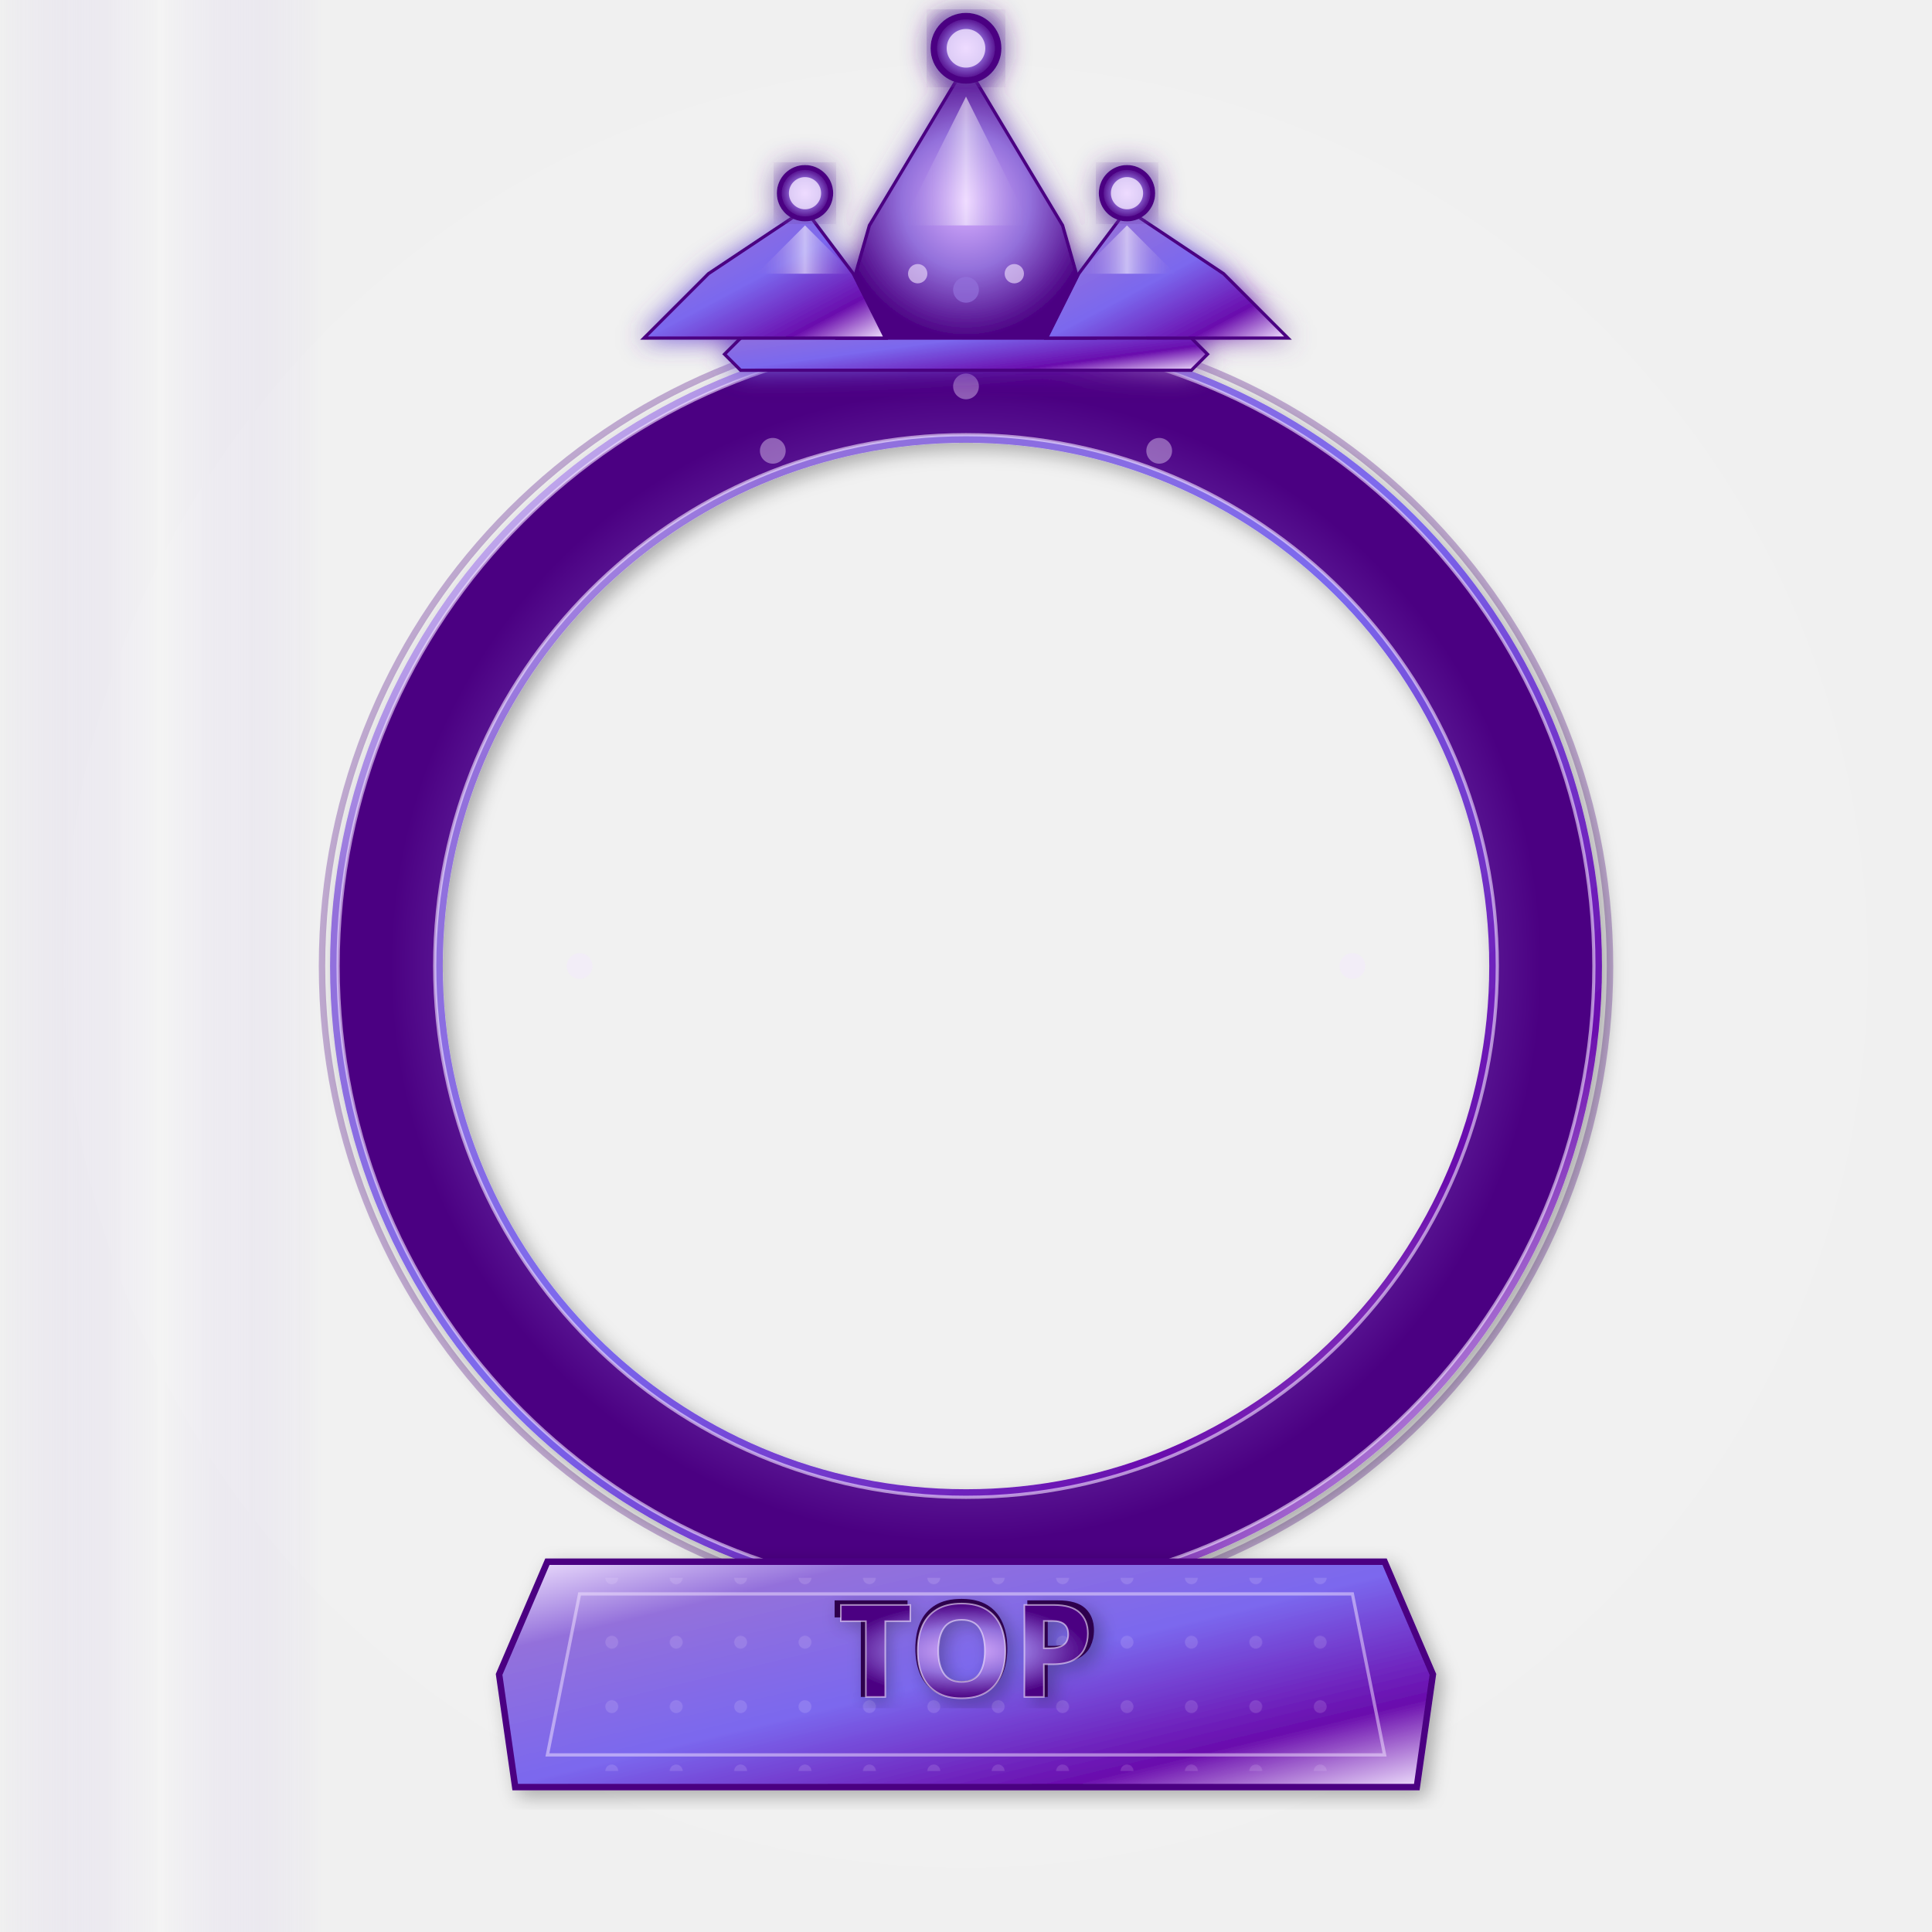
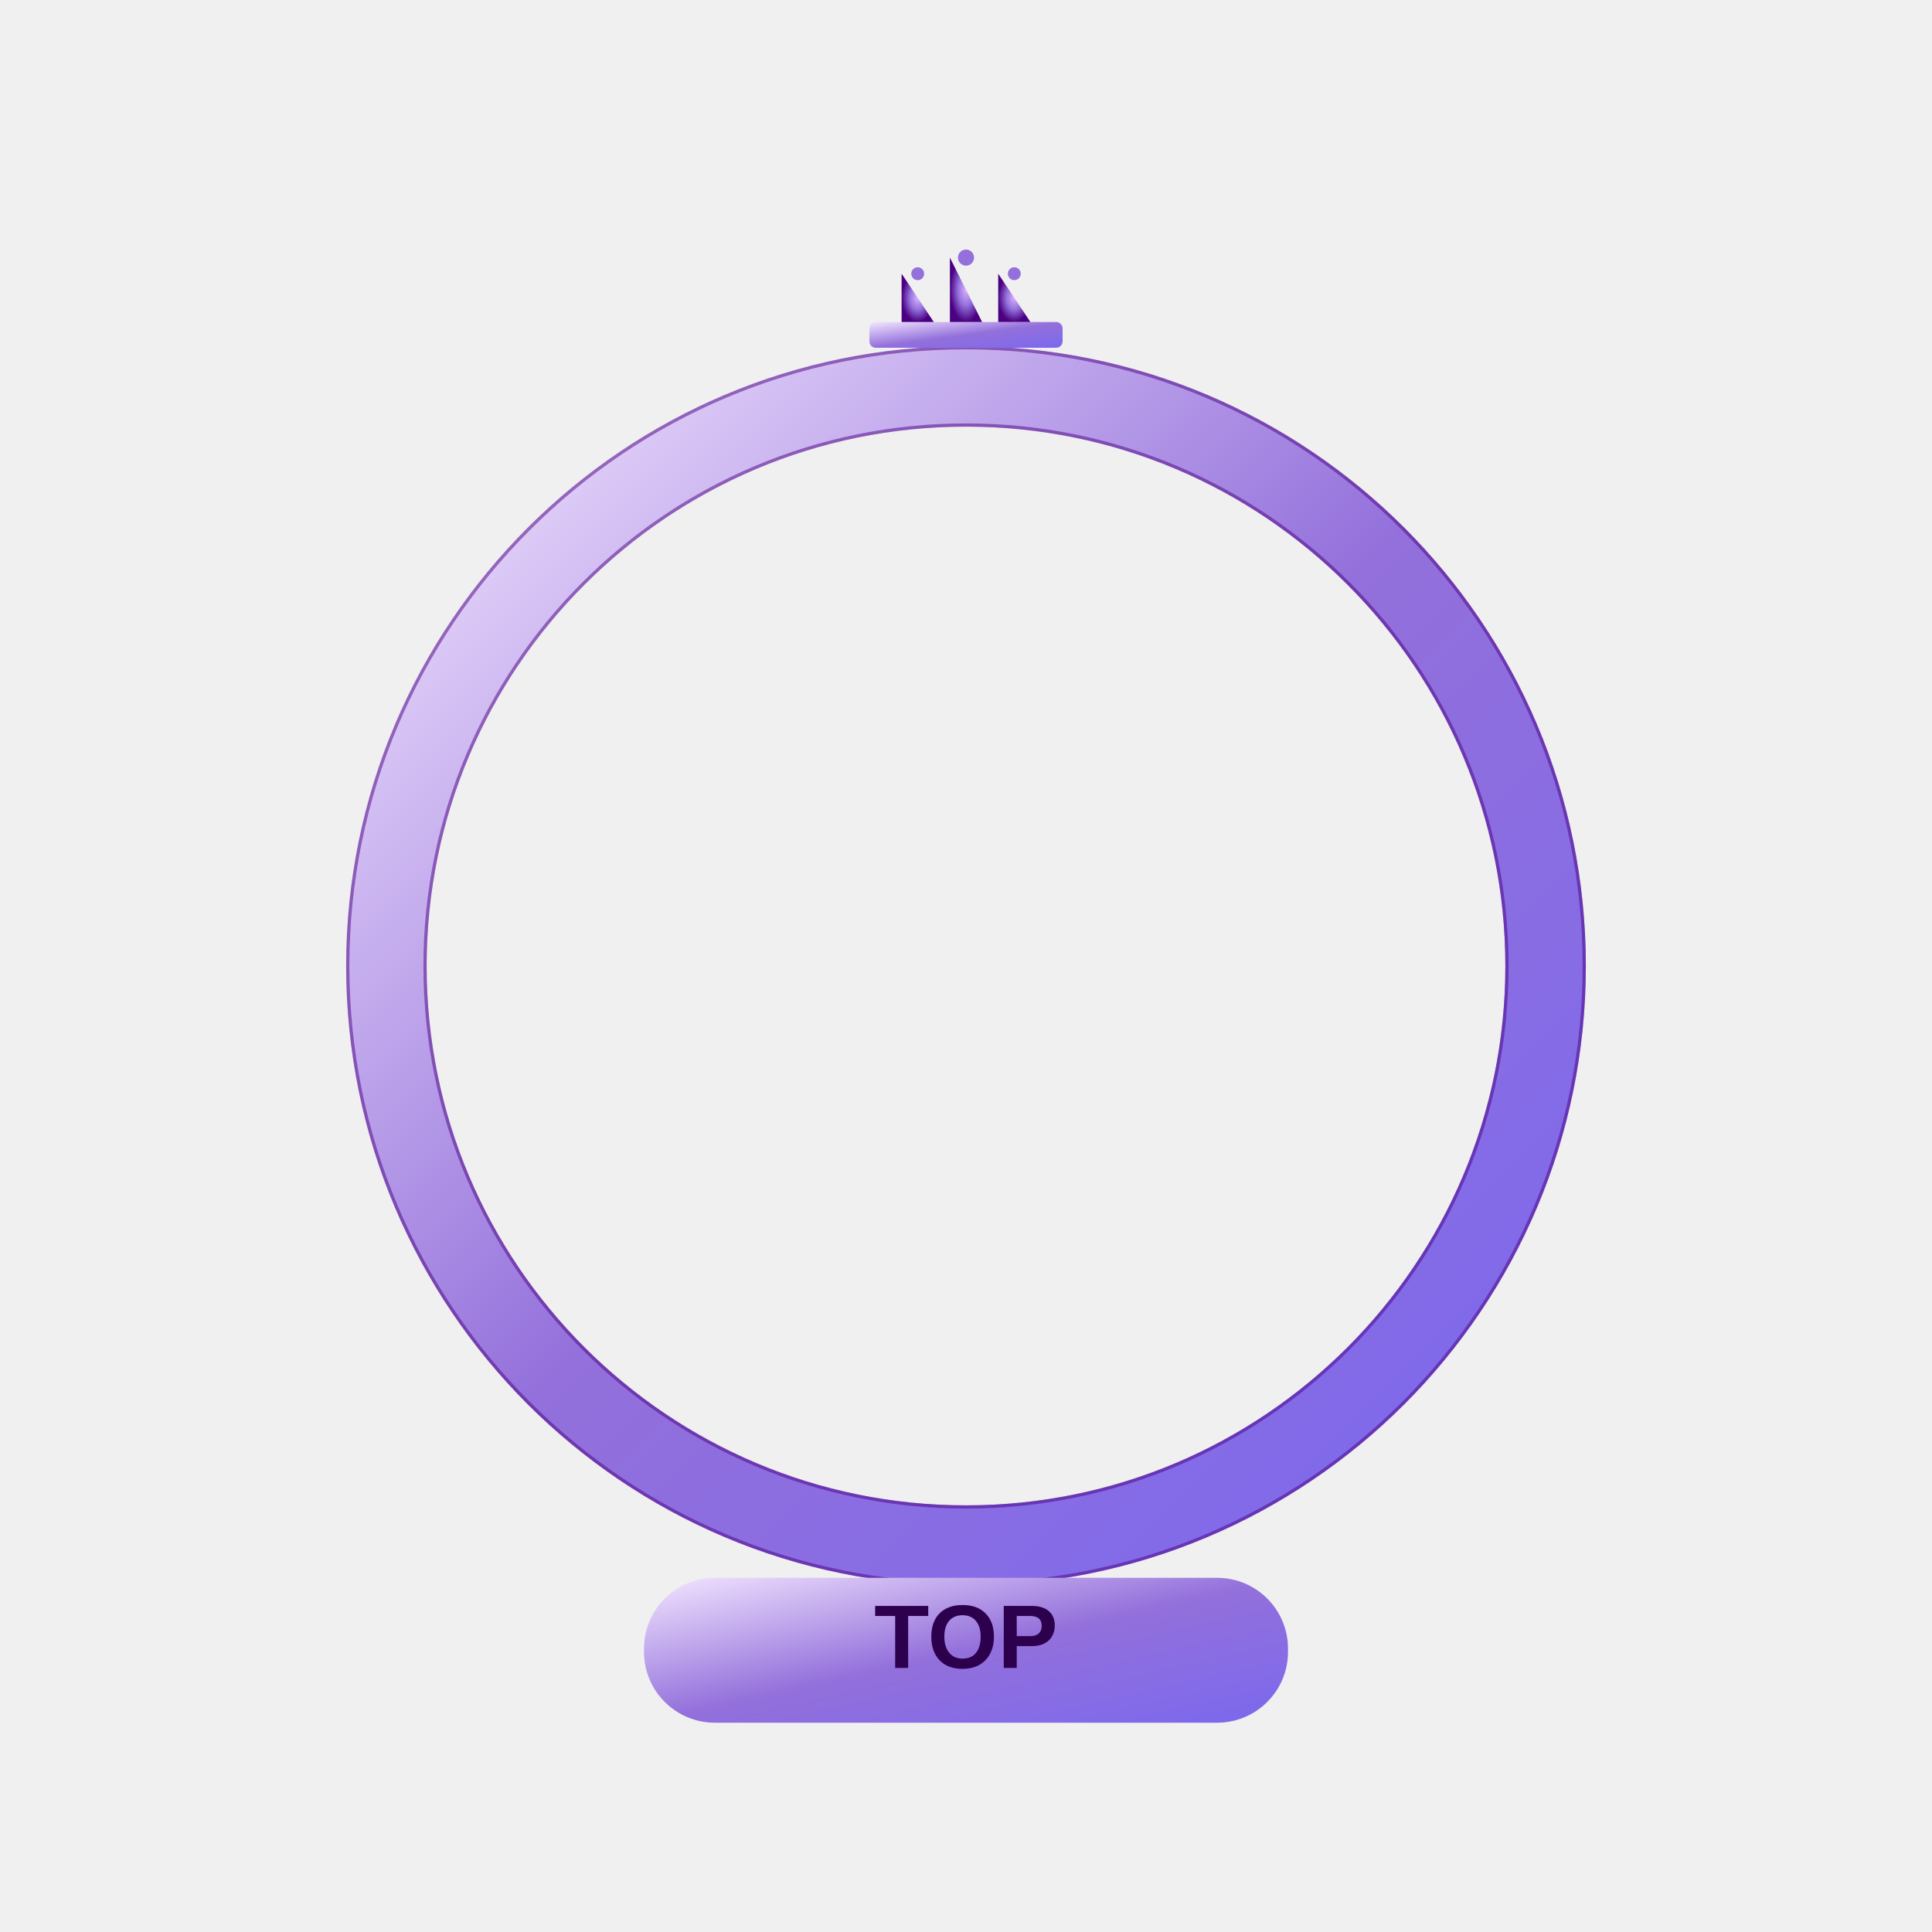
<svg xmlns="http://www.w3.org/2000/svg" width="600" height="600" viewBox="0 0 600 600">
  <defs>
    <linearGradient id="purpleGradient1" x1="0" y1="0" x2="1" y2="1">
      <stop offset="0%" stop-color="#f3e6ff" />
-       <stop offset="20%" stop-color="#9370db" />
-       <stop offset="50%" stop-color="#7b68ee" />
-       <stop offset="80%" stop-color="#6a0dad" />
-       <stop offset="100%" stop-color="#f3e6ff" />
+       <stop offset="50%" stop-color="#9370db" />
+       <stop offset="100%" stop-color="#7b68ee" />
    </linearGradient>
    <radialGradient id="purpleRadial" cx="50%" cy="50%" r="50%">
      <stop offset="0%" stop-color="#dbb0ff" />
      <stop offset="50%" stop-color="#9370db" />
      <stop offset="100%" stop-color="#4b0082" />
    </radialGradient>
-     <linearGradient id="purpleShine" x1="0" y1="0" x2="1" y2="0">
-       <stop offset="0%" stop-color="#9370db" stop-opacity="0" />
-       <stop offset="50%" stop-color="#ffffff" stop-opacity="0.8" />
-       <stop offset="100%" stop-color="#9370db" stop-opacity="0" />
-     </linearGradient>
-     <filter id="glow">
-       <feGaussianBlur stdDeviation="4" result="coloredBlur" />
-       <feMerge>
-         <feMergeNode in="coloredBlur" />
-         <feMergeNode in="SourceGraphic" />
-       </feMerge>
-     </filter>
-     <filter id="shadow">
-       <feDropShadow dx="2" dy="2" stdDeviation="3" flood-opacity="0.3" />
-     </filter>
-     <pattern id="ornament" x="0" y="0" width="20" height="20" patternUnits="userSpaceOnUse">
-       <circle cx="10" cy="10" r="2" fill="#f3e6ff" opacity="0.5" />
-     </pattern>
  </defs>
-   <circle cx="300" cy="300" r="280" fill="#fff" opacity="0.1" />
-   <circle cx="300" cy="300" r="200" fill="none" stroke="#4b0082" stroke-width="2" opacity="0.3" />
-   <circle cx="300" cy="300" r="180" fill="none" stroke="url(#purpleGradient1)" stroke-width="35" filter="url(#shadow)" />
-   <circle cx="300" cy="300" r="180" fill="none" stroke="url(#purpleRadial)" stroke-width="30" />
-   <circle cx="300" cy="300" r="195" fill="none" stroke="#f3e6ff" stroke-width="1" opacity="0.6" />
-   <circle cx="300" cy="300" r="165" fill="none" stroke="#f3e6ff" stroke-width="1" opacity="0.6" />
-   <g opacity="0.4">
-     <circle cx="300" cy="120" r="4" fill="#f3e6ff" />
-     <circle cx="240" cy="140" r="4" fill="#f3e6ff" />
-     <circle cx="360" cy="140" r="4" fill="#f3e6ff" />
-     <circle cx="180" cy="300" r="4" fill="#f3e6ff" />
-     <circle cx="420" cy="300" r="4" fill="#f3e6ff" />
+   <circle cx="300" cy="300" r="180" fill="none" stroke="url(#purpleGradient1)" stroke-width="25" />
+   <circle cx="300" cy="300" r="192" fill="none" stroke="#4b0082" stroke-width="1" opacity="0.5" />
+   <circle cx="300" cy="300" r="168" fill="none" stroke="#4b0082" stroke-width="1" opacity="0.5" />
+   <g>
+     <rect x="270" y="100" width="60" height="8" fill="url(#purpleGradient1)" rx="2" />
+     <path d="M280,100 L280,85 L290,100" fill="url(#purpleRadial)" />
+     <path d="M295,100 L295,80 L305,100" fill="url(#purpleRadial)" />
+     <path d="M310,100 L310,85 L320,100" fill="url(#purpleRadial)" />
+     <circle cx="285" cy="85" r="2" fill="#9370db" />
+     <circle cx="300" cy="80" r="2.5" fill="#9370db" />
+     <circle cx="315" cy="85" r="2" fill="#9370db" />
  </g>
-   <g filter="url(#glow)">
-     <path d="M240,95 L360,95 L375,110 L370,115 L230,115 L225,110 Z" fill="url(#purpleGradient1)" stroke="#4b0082" stroke-width="1" />
-     <rect x="240" y="100" width="120" height="5" fill="url(#ornament)" />
-     <path d="M300,20 L270,70 L260,105 L340,105 L330,70 Z" fill="url(#purpleRadial)" stroke="#4b0082" stroke-width="1" />
-     <path d="M300,30 L280,70 L320,70 Z" fill="url(#purpleShine)" opacity="0.7" />
-     <path d="M250,65 L220,85 L200,105 L275,105 L265,85 Z" fill="url(#purpleGradient1)" stroke="#4b0082" stroke-width="1" />
-     <path d="M250,70 L235,85 L265,85 Z" fill="url(#purpleShine)" opacity="0.7" />
-     <path d="M350,65 L380,85 L400,105 L325,105 L335,85 Z" fill="url(#purpleGradient1)" stroke="#4b0082" stroke-width="1" />
-     <path d="M350,70 L365,85 L335,85 Z" fill="url(#purpleShine)" opacity="0.7" />
-     <circle cx="300" cy="15" r="10" fill="url(#purpleRadial)" stroke="#4b0082" stroke-width="2" filter="url(#glow)" />
-     <circle cx="300" cy="15" r="6" fill="#f3e6ff" opacity="0.8" />
-     <circle cx="250" cy="60" r="8" fill="url(#purpleRadial)" stroke="#4b0082" stroke-width="1.5" filter="url(#glow)" />
-     <circle cx="250" cy="60" r="5" fill="#f3e6ff" opacity="0.8" />
-     <circle cx="350" cy="60" r="8" fill="url(#purpleRadial)" stroke="#4b0082" stroke-width="1.5" filter="url(#glow)" />
-     <circle cx="350" cy="60" r="5" fill="#f3e6ff" opacity="0.8" />
-     <circle cx="285" cy="85" r="3" fill="#f3e6ff" opacity="0.6" />
-     <circle cx="315" cy="85" r="3" fill="#f3e6ff" opacity="0.6" />
-     <circle cx="300" cy="90" r="4" fill="#9370db" opacity="0.7" />
+   <g>
+     <rect x="200" y="490" width="200" height="45" rx="22" fill="url(#purpleGradient1)" />
+     <text x="300" y="518" text-anchor="middle" fill="#2d004d" font-size="28" font-family="Arial" font-weight="bold">TOP</text>
  </g>
-   <g filter="url(#shadow)">
-     <path d="M170,485 L430,485 L445,520 L440,555 L160,555 L155,520 Z" fill="url(#purpleGradient1)" stroke="#4b0082" stroke-width="2" />
-     <rect x="175" y="490" width="250" height="60" fill="url(#ornament)" opacity="0.3" />
-     <path d="M180,495 L420,495 L430,545 L170,545 Z" fill="none" stroke="#f3e6ff" stroke-width="1" opacity="0.5" />
-     <text x="300" y="527" text-anchor="middle" fill="#2d004d" font-size="42" font-family="Arial Black" font-weight="bold" filter="url(#shadow)">TOP</text>
-     <text x="300" y="527" text-anchor="middle" fill="url(#purpleRadial)" font-size="40" font-family="Arial Black" font-weight="bold">TOP</text>
-     <text x="300" y="527" text-anchor="middle" fill="none" stroke="#f3e6ff" stroke-width="0.5" font-size="40" font-family="Arial Black" font-weight="bold" opacity="0.6">TOP</text>
-   </g>
-   <rect x="0" y="0" width="100" height="600" fill="url(#purpleShine)" opacity="0.3">
-     <animateTransform attributeName="transform" type="translate" from="-100 0" to="700 0" dur="3s" repeatCount="indefinite" />
-   </rect>
</svg>
